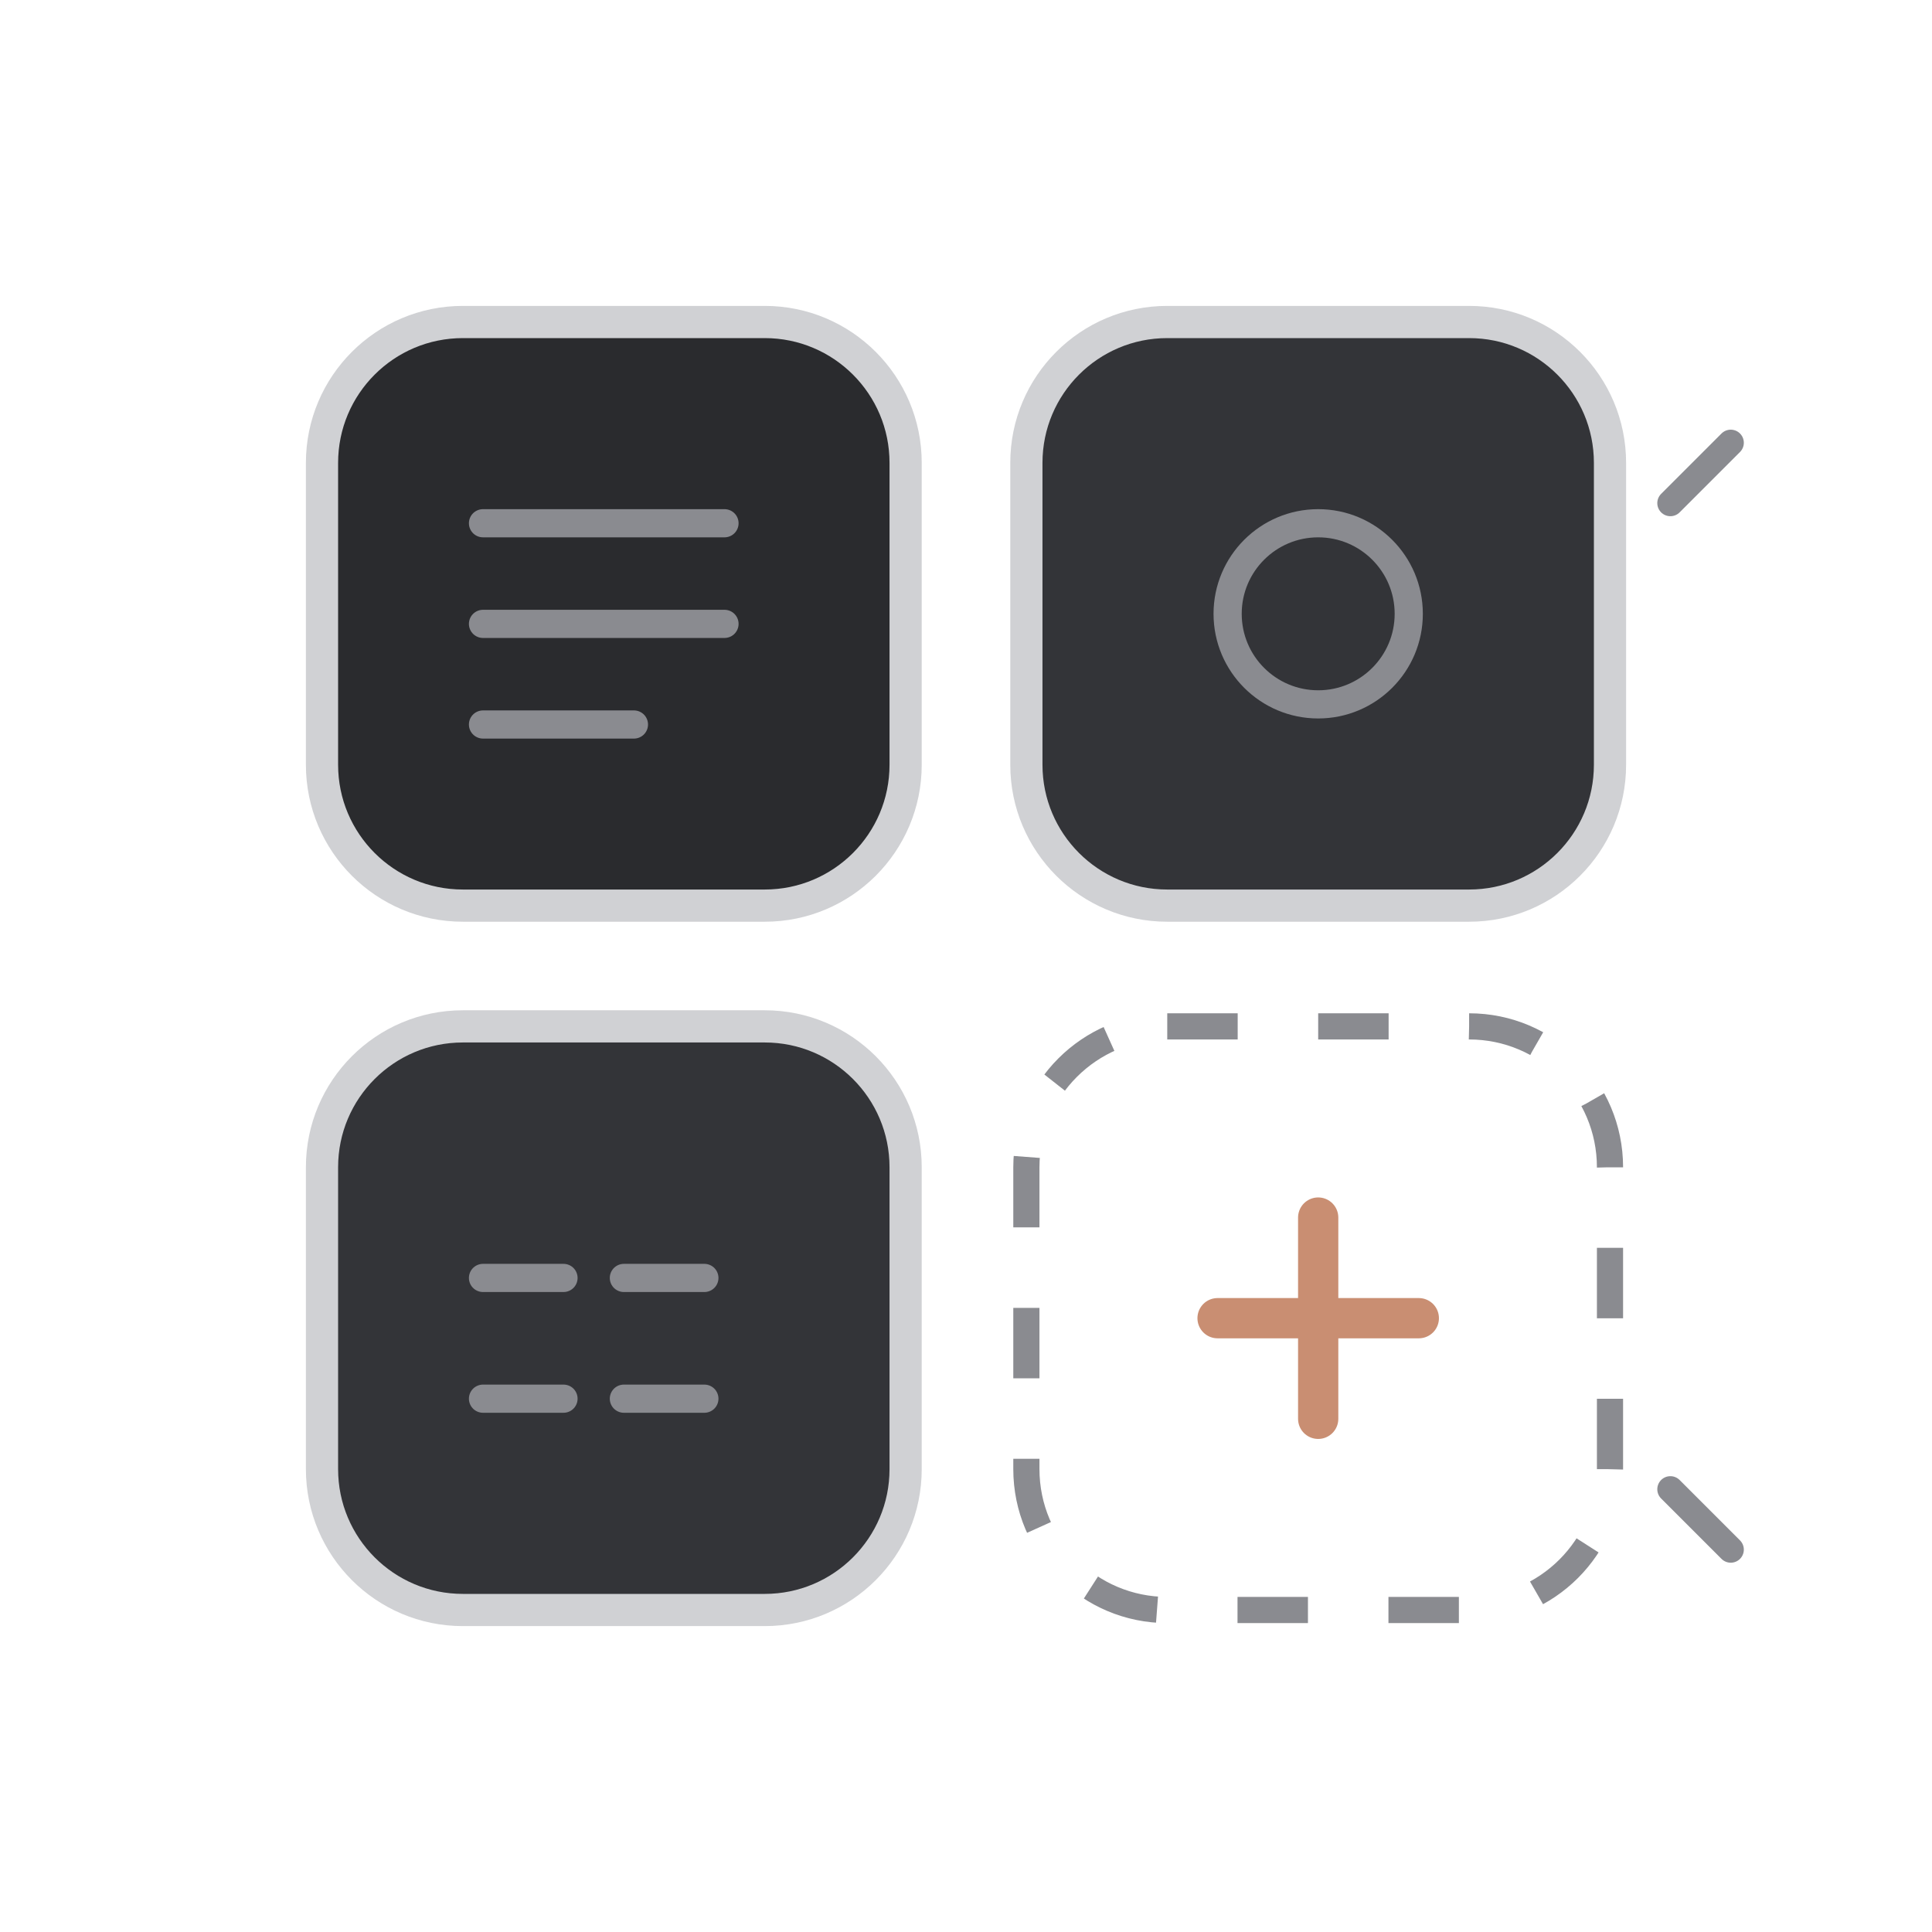
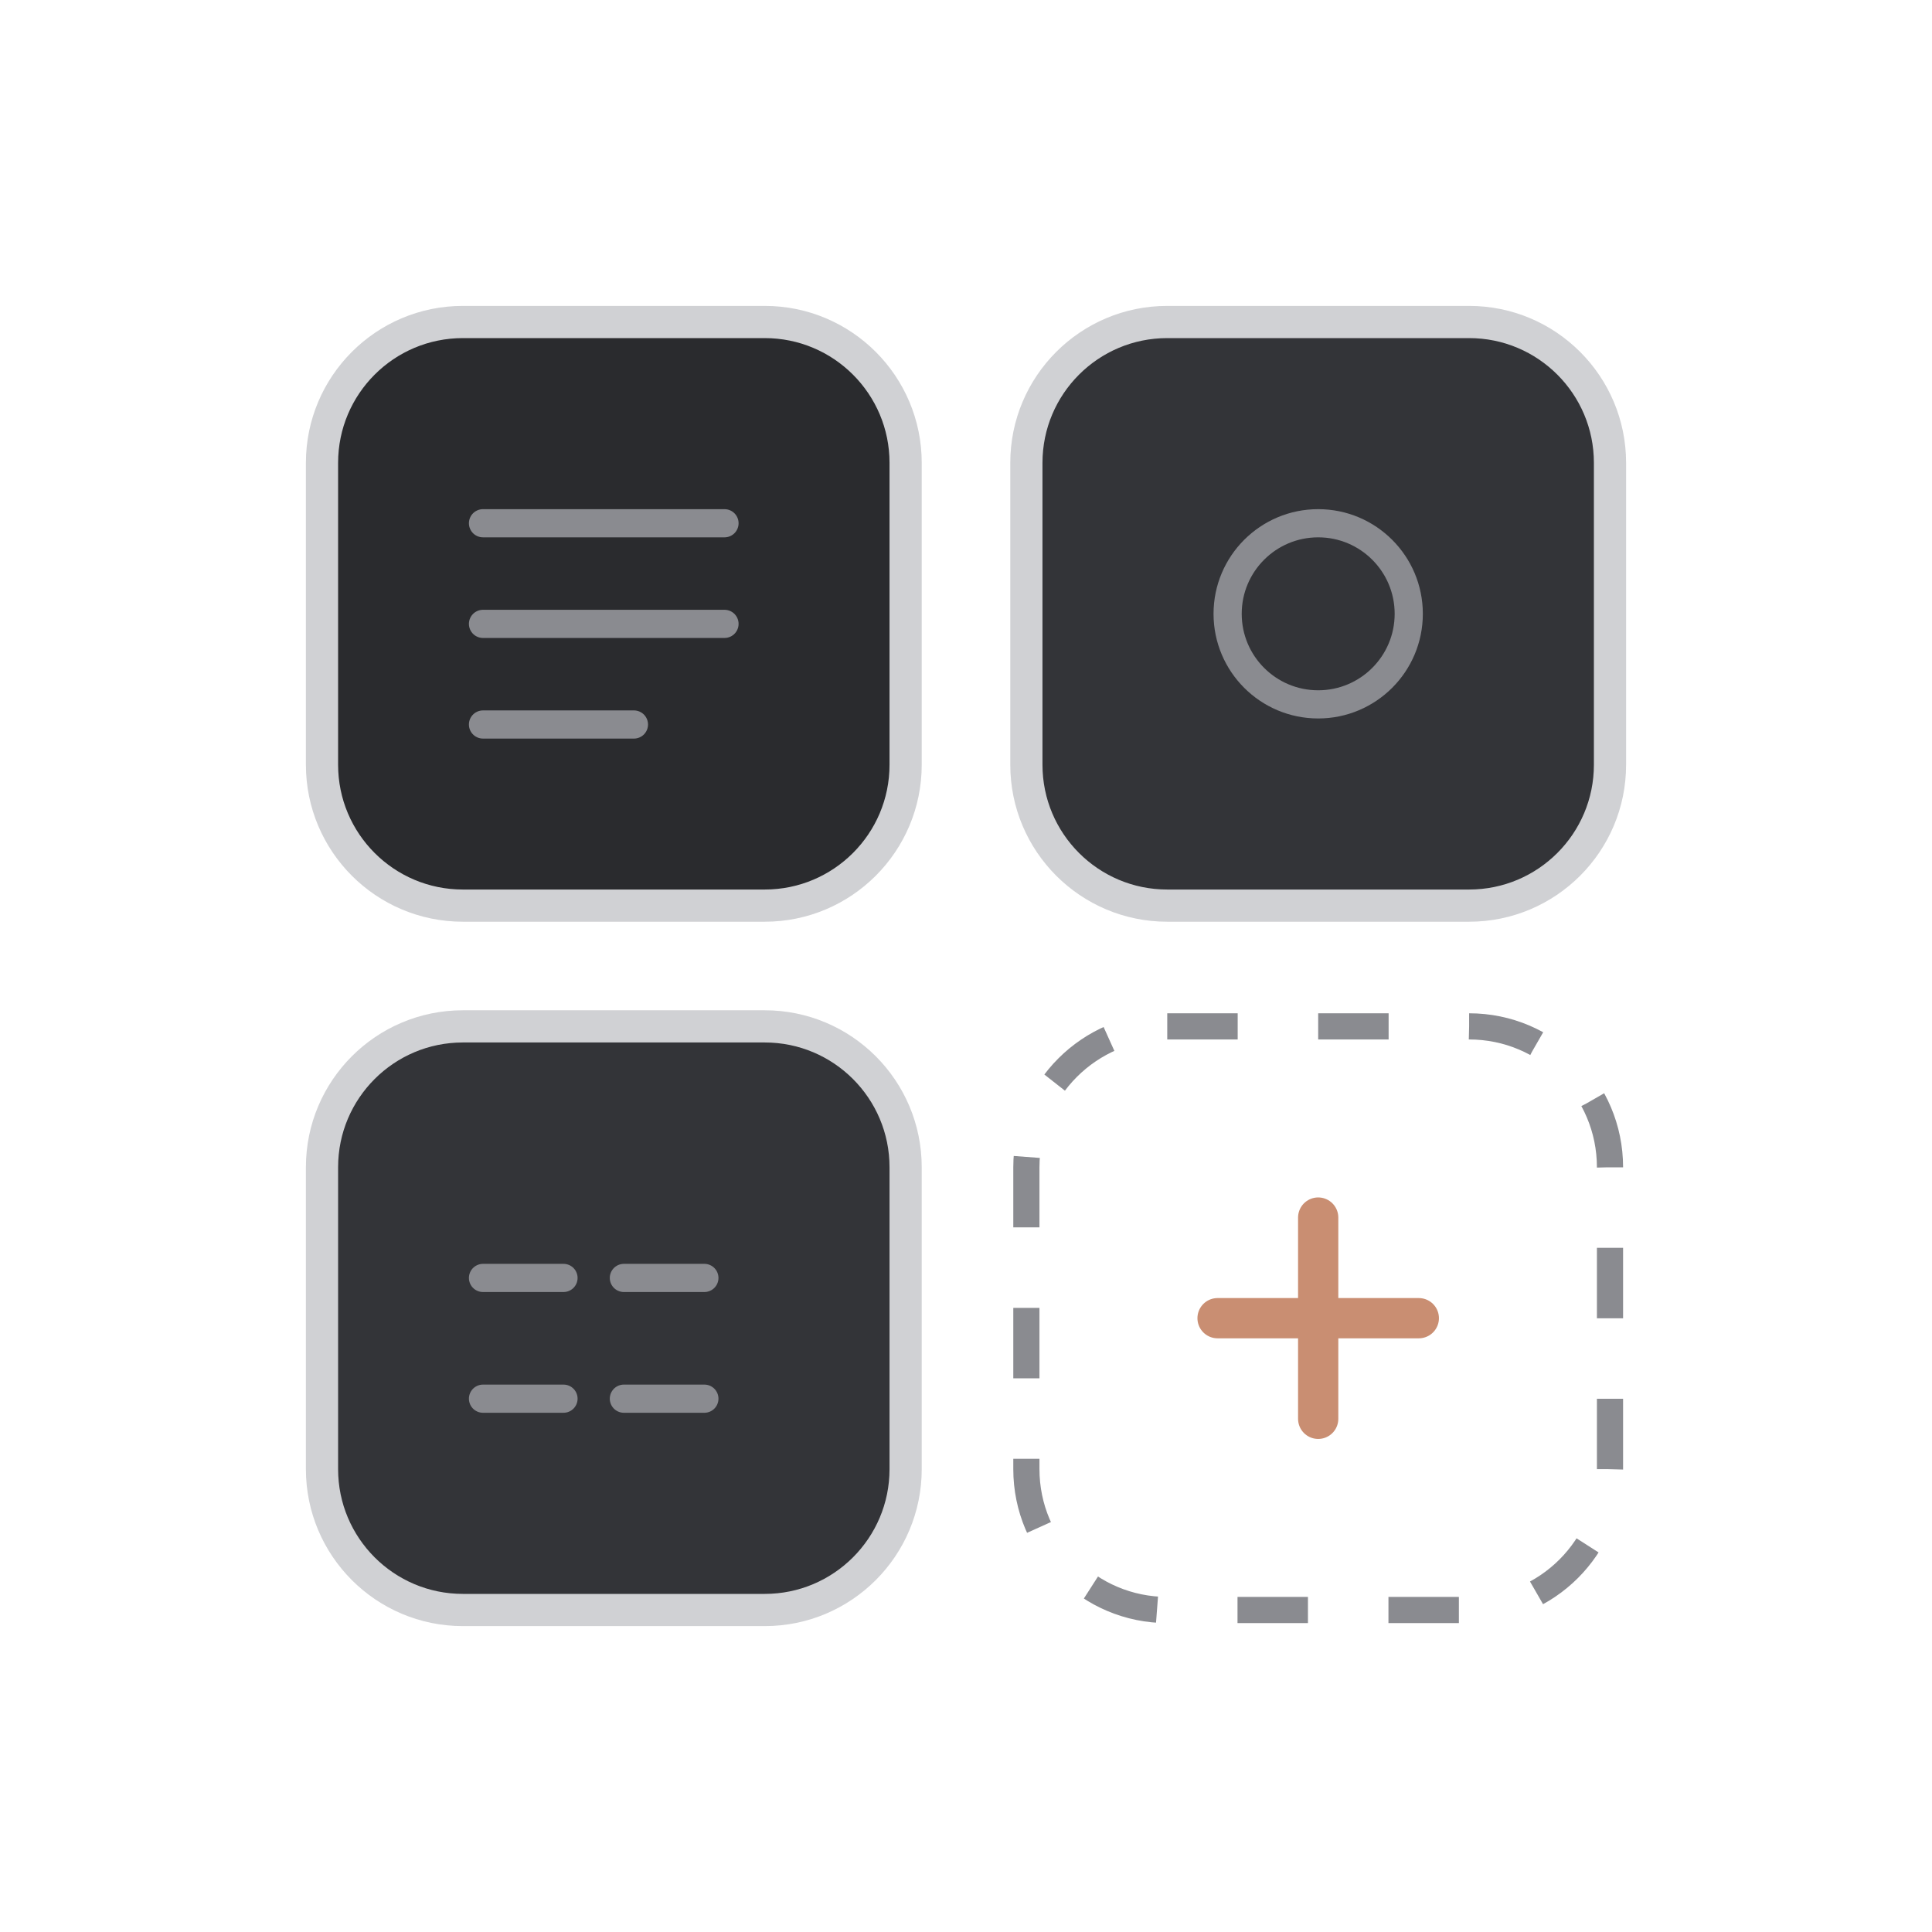
<svg xmlns="http://www.w3.org/2000/svg" width="192" height="192" viewBox="0 0 192 192" fill="none">
  <g stroke="#D0D1D4" stroke-width="3.2" stroke-linejoin="round">
    <rect x="32" y="32" width="58" height="58" rx="14" fill="#2A2B2E" />
    <rect x="102" y="32" width="58" height="58" rx="14" fill="#333438" />
    <rect x="32" y="102" width="58" height="58" rx="14" fill="#333438" />
    <rect x="102" y="102" width="58" height="58" rx="14" stroke="#8A8B90" stroke-width="2.6" stroke-dasharray="7 8" />
  </g>
  <g stroke="#8A8B90" stroke-width="2.8" stroke-linecap="round">
    <path d="M48 52h24M48 62h24M48 72h15" />
    <circle cx="131" cy="61" r="9" />
    <path d="M48 127h8M48 139h8M62 127h8M62 139h8" />
  </g>
  <g stroke="#C98E72" stroke-width="4" stroke-linecap="round">
    <path d="M131 121v20M121 131h20" />
  </g>
-   <g stroke="#8A8B90" stroke-width="2.6" stroke-linecap="round">
-     <path d="M166 50l6-6M166 148l6 6" />
-   </g>
</svg>
